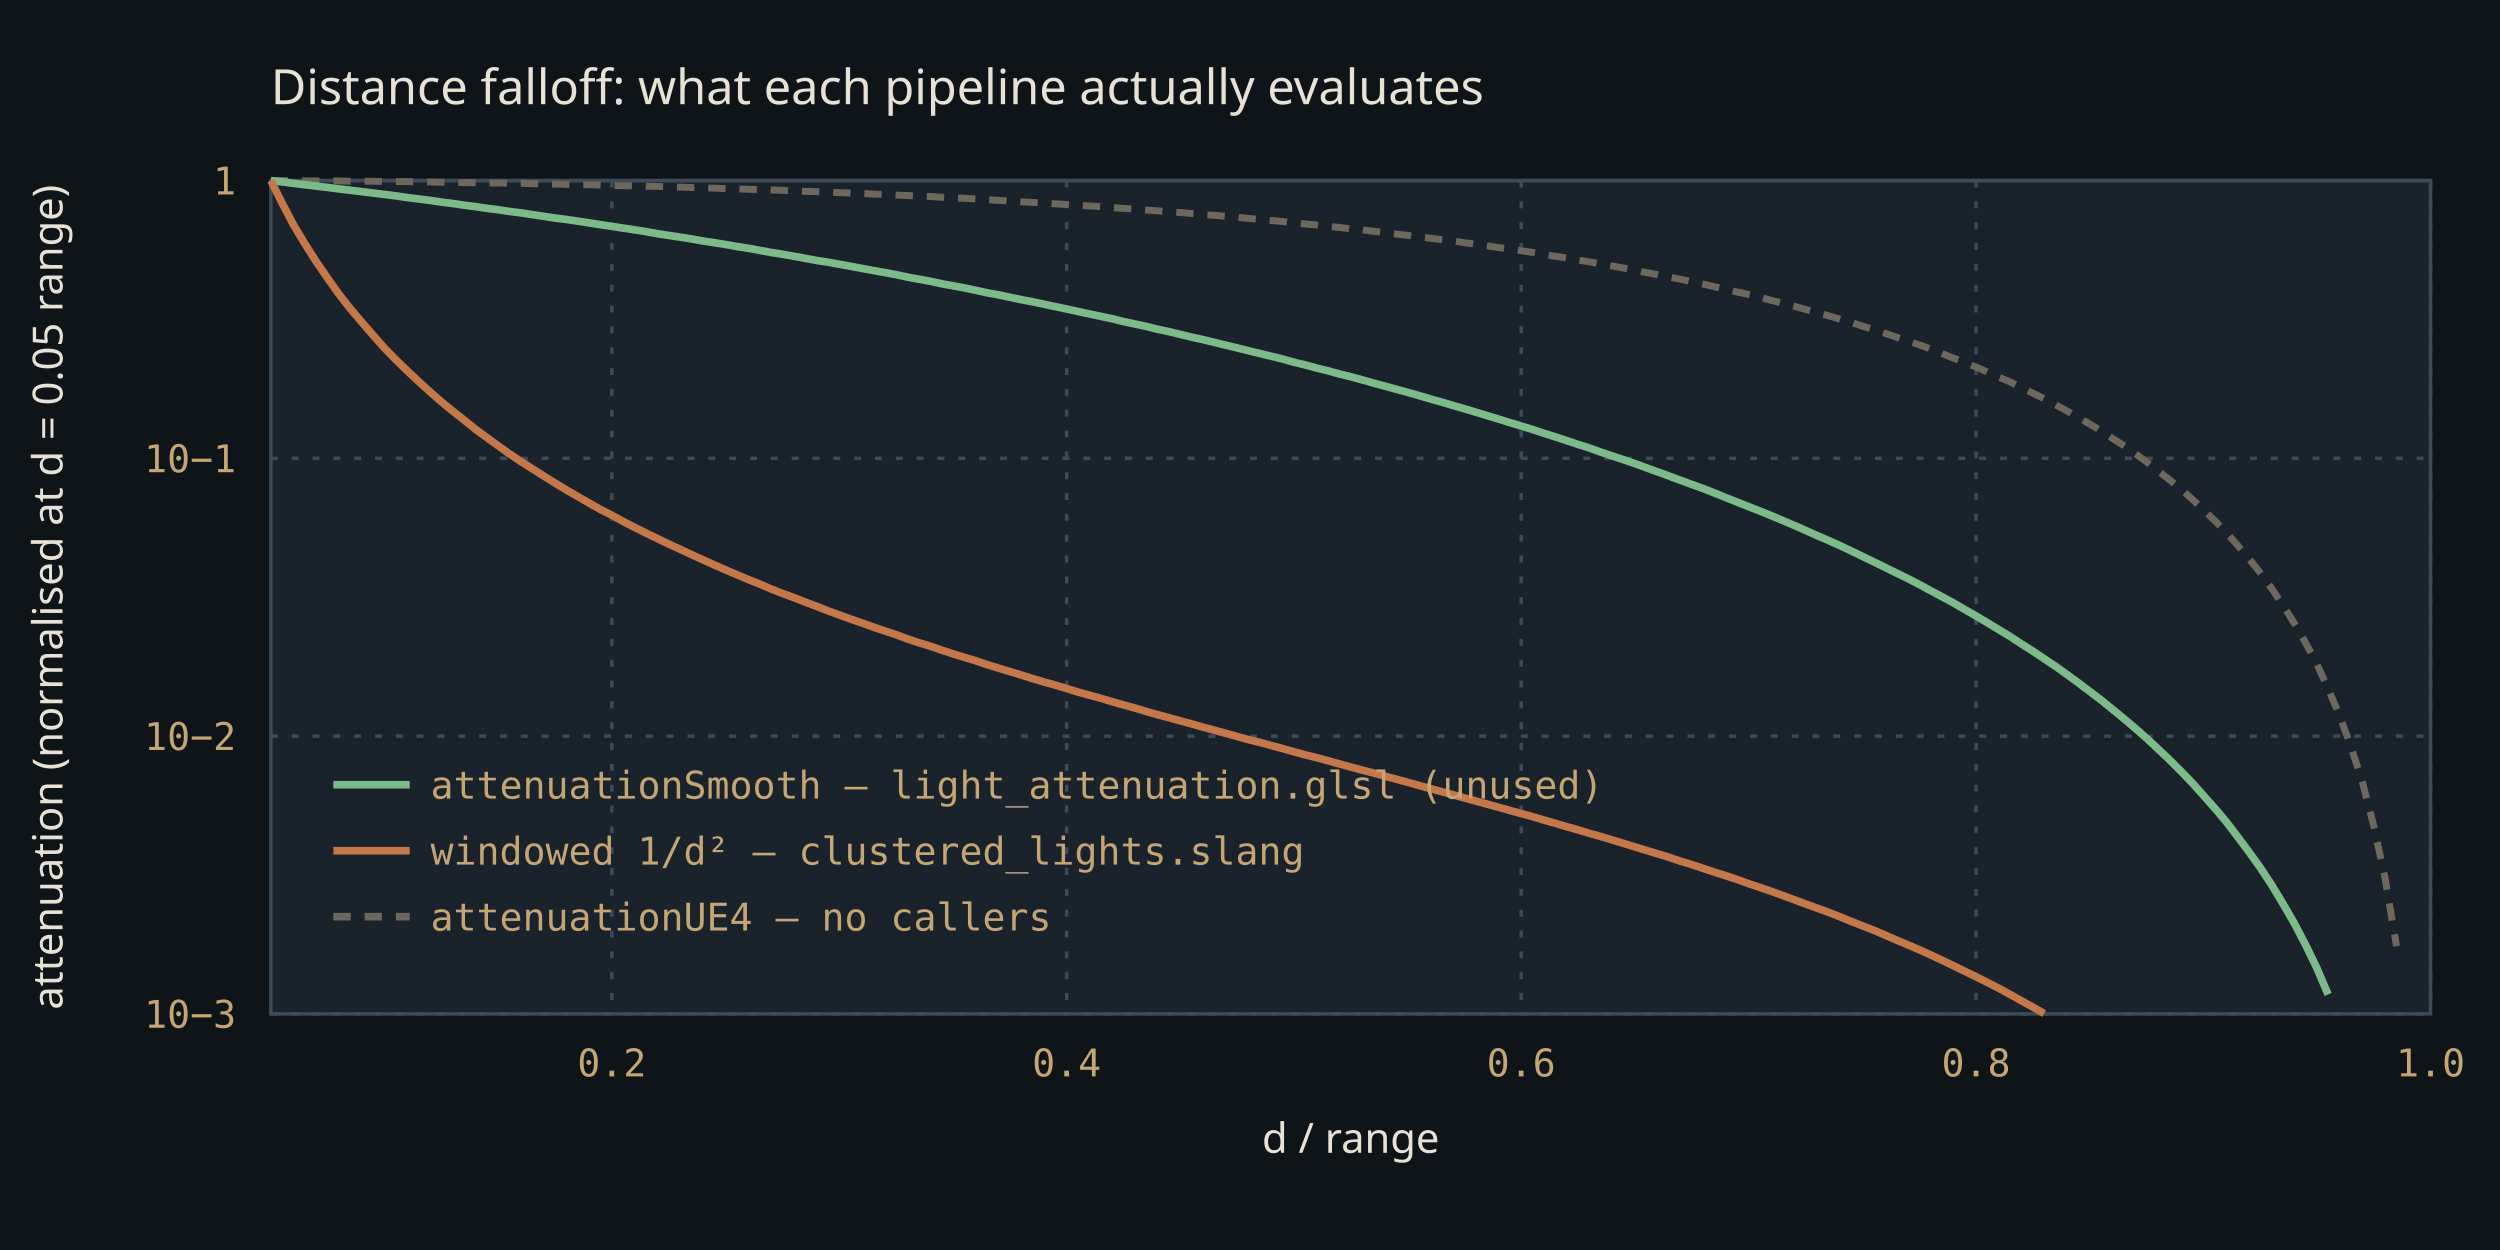
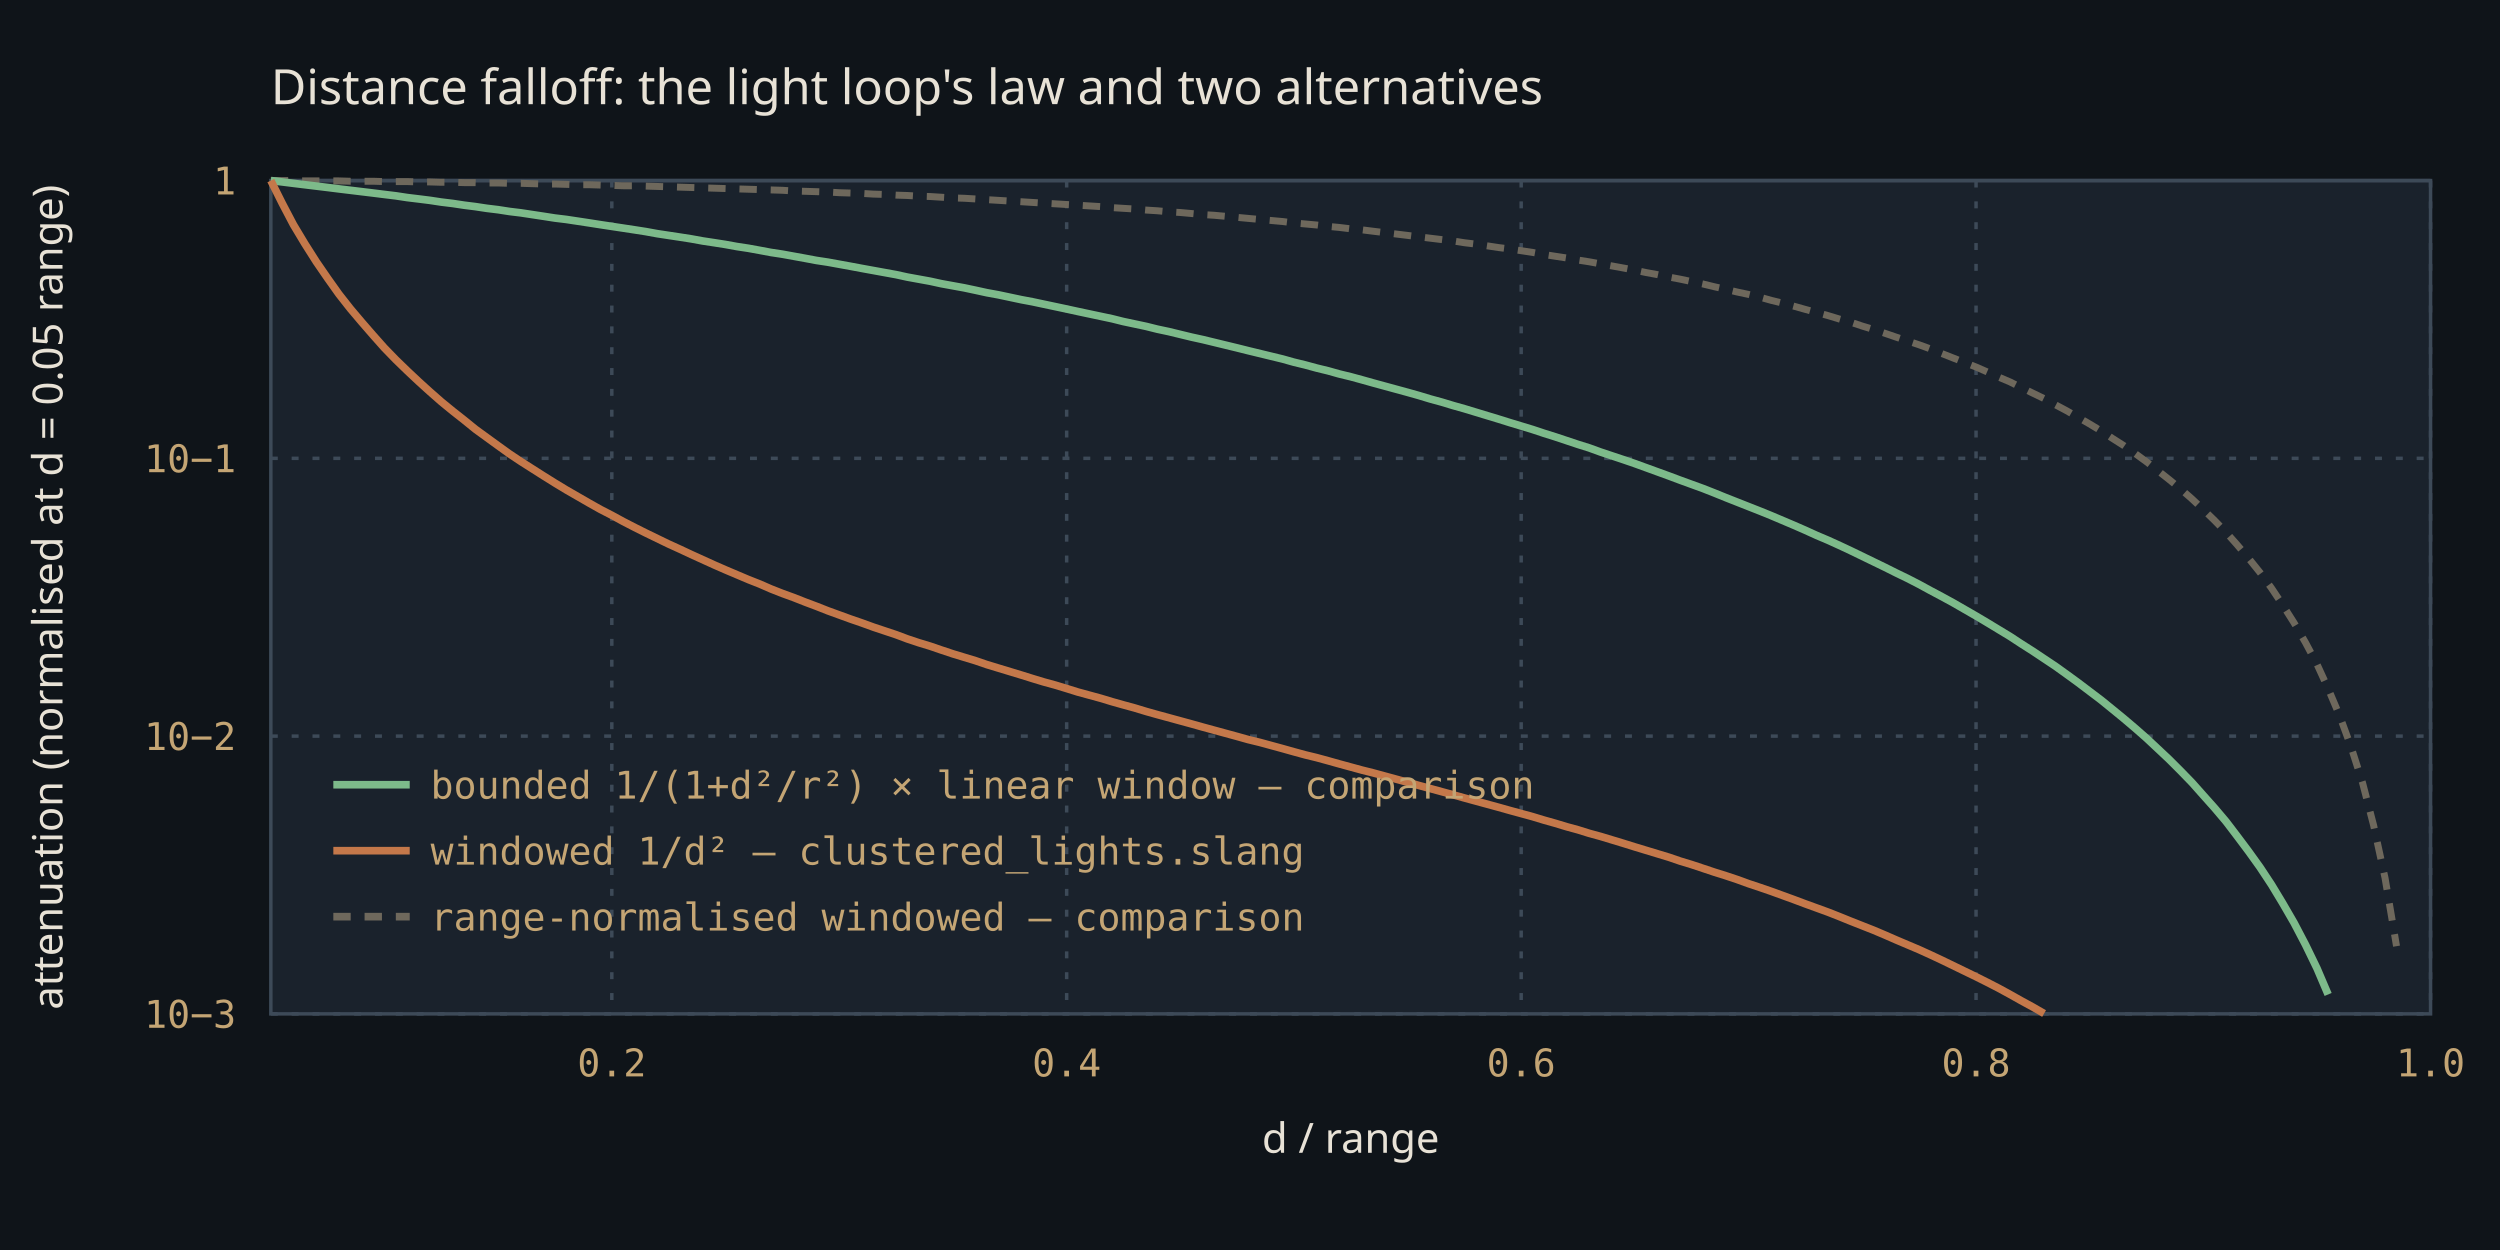
- <svg xmlns="http://www.w3.org/2000/svg" viewBox="0 0 720 360" class="unit-diagram" role="img" aria-label="Log plot of three point-light distance falloff laws in OHAO, normalised to 1 at d = 0.05 times range: the forward pipeline's attenuationSmooth, the deferred pipeline's windowed inverse-square, and the unused attenuationUE4 helper.">
+ <svg xmlns="http://www.w3.org/2000/svg" viewBox="0 0 720 360" class="unit-diagram" role="img" aria-label="Log plot of three point-light distance falloff laws, normalised to 1 at d = 0.05 times range: the windowed inverse-square law clustered_lights.slang evaluates, and two comparison shapes.">
  <rect width="720" height="360" fill="#0f1419" />
  <rect x="78" y="52" width="622" height="240" fill="#1a222c" stroke="#3d4a58" />
  <style>.m{font-family:"IBM Plex Mono",monospace;font-size:11px;fill:#c4a574}.b{font-family:"DM Sans",sans-serif;font-size:12px;fill:#e8e2d6}.t{font-family:"DM Sans",sans-serif;font-size:14px;fill:#e8e2d6}</style>
-   <text class="t" x="78" y="30">Distance falloff: what each pipeline actually evaluates</text>
+   <text class="t" x="78" y="30">Distance falloff: the light loop's law and two alternatives</text>
  <line x1="78" y1="52.0" x2="700" y2="52.0" stroke="#3d4a58" stroke-width="1" />
  <text class="m" x="68" y="56.0" text-anchor="end">1</text>
  <line x1="78" y1="132.0" x2="700" y2="132.0" stroke="#3d4a58" stroke-width="1" stroke-dasharray="2 4" />
  <text class="m" x="68" y="136.0" text-anchor="end">10−1</text>
  <line x1="78" y1="212.0" x2="700" y2="212.0" stroke="#3d4a58" stroke-width="1" stroke-dasharray="2 4" />
  <text class="m" x="68" y="216.0" text-anchor="end">10−2</text>
  <line x1="78" y1="292.0" x2="700" y2="292.0" stroke="#3d4a58" stroke-width="1" stroke-dasharray="2 4" />
  <text class="m" x="68" y="296.0" text-anchor="end">10−3</text>
  <line x1="176.2" y1="52" x2="176.2" y2="292" stroke="#3d4a58" stroke-width="1" stroke-dasharray="2 4" />
  <text class="m" x="176.2" y="310" text-anchor="middle">0.2</text>
  <line x1="307.2" y1="52" x2="307.2" y2="292" stroke="#3d4a58" stroke-width="1" stroke-dasharray="2 4" />
  <text class="m" x="307.2" y="310" text-anchor="middle">0.4</text>
  <line x1="438.1" y1="52" x2="438.1" y2="292" stroke="#3d4a58" stroke-width="1" stroke-dasharray="2 4" />
  <text class="m" x="438.1" y="310" text-anchor="middle">0.6</text>
  <line x1="569.1" y1="52" x2="569.1" y2="292" stroke="#3d4a58" stroke-width="1" stroke-dasharray="2 4" />
  <text class="m" x="569.1" y="310" text-anchor="middle">0.8</text>
  <line x1="700.0" y1="52" x2="700.0" y2="292" stroke="#3d4a58" stroke-width="1" stroke-dasharray="2 4" />
  <text class="m" x="700.0" y="310" text-anchor="middle">1.0</text>
  <text class="b" x="389" y="332" text-anchor="middle">d / range</text>
  <text class="b" x="18" y="172" text-anchor="middle" transform="rotate(-90 18 172)">attenuation (normalised at d = 0.05 range)</text>
  <path d="M 78.0,52.0 L 81.3,52.0 L 84.5,52.0 L 87.8,52.1 L 91.1,52.1 L 94.4,52.1 L 97.6,52.1 L 100.9,52.2 L 104.2,52.2 L 107.5,52.2 L 110.7,52.3 L 114.0,52.3 L 117.3,52.3 L 120.6,52.4 L 123.8,52.4 L 127.1,52.5 L 130.4,52.5 L 133.7,52.6 L 136.9,52.6 L 140.2,52.7 L 143.5,52.7 L 146.7,52.8 L 150.0,52.8 L 153.3,52.9 L 156.6,53.0 L 159.8,53.0 L 163.1,53.1 L 166.4,53.2 L 169.7,53.2 L 172.9,53.3 L 176.2,53.4 L 179.5,53.5 L 182.8,53.5 L 186.0,53.6 L 189.3,53.7 L 192.6,53.8 L 195.9,53.9 L 199.1,54.0 L 202.4,54.1 L 205.7,54.2 L 208.9,54.3 L 212.2,54.4 L 215.5,54.5 L 218.8,54.6 L 222.0,54.7 L 225.3,54.8 L 228.6,55.0 L 231.9,55.1 L 235.1,55.2 L 238.4,55.3 L 241.7,55.5 L 245.0,55.6 L 248.2,55.7 L 251.5,55.9 L 254.8,56.0 L 258.1,56.2 L 261.3,56.3 L 264.6,56.5 L 267.9,56.6 L 271.1,56.8 L 274.4,57.0 L 277.7,57.1 L 281.0,57.3 L 284.2,57.5 L 287.5,57.7 L 290.8,57.9 L 294.1,58.1 L 297.3,58.3 L 300.6,58.5 L 303.9,58.7 L 307.2,58.9 L 310.4,59.1 L 313.7,59.3 L 317.0,59.5 L 320.3,59.8 L 323.5,60.0 L 326.8,60.2 L 330.1,60.5 L 333.3,60.7 L 336.6,61.0 L 339.9,61.2 L 343.2,61.5 L 346.4,61.8 L 349.7,62.0 L 353.0,62.3 L 356.3,62.6 L 359.5,62.9 L 362.8,63.2 L 366.1,63.5 L 369.4,63.8 L 372.6,64.2 L 375.9,64.5 L 379.2,64.8 L 382.5,65.2 L 385.7,65.5 L 389.0,65.9 L 392.3,66.2 L 395.5,66.6 L 398.8,67.0 L 402.1,67.4 L 405.4,67.8 L 408.6,68.2 L 411.9,68.6 L 415.2,69.0 L 418.5,69.4 L 421.7,69.9 L 425.0,70.3 L 428.3,70.8 L 431.6,71.3 L 434.8,71.7 L 438.1,72.2 L 441.4,72.7 L 444.7,73.3 L 447.9,73.8 L 451.2,74.3 L 454.5,74.9 L 457.7,75.4 L 461.0,76.0 L 464.3,76.6 L 467.6,77.2 L 470.8,77.8 L 474.1,78.5 L 477.4,79.1 L 480.7,79.8 L 483.9,80.4 L 487.2,81.1 L 490.5,81.8 L 493.8,82.6 L 497.0,83.3 L 500.3,84.1 L 503.6,84.8 L 506.9,85.6 L 510.1,86.5 L 513.4,87.3 L 516.7,88.2 L 519.9,89.1 L 523.2,90.0 L 526.5,90.9 L 529.8,91.9 L 533.0,92.8 L 536.3,93.9 L 539.6,94.9 L 542.9,96.0 L 546.1,97.1 L 549.4,98.2 L 552.7,99.3 L 556.0,100.5 L 559.2,101.8 L 562.5,103.1 L 565.8,104.4 L 569.1,105.7 L 572.3,107.1 L 575.6,108.6 L 578.9,110.0 L 582.1,111.6 L 585.4,113.2 L 588.7,114.8 L 592.0,116.6 L 595.2,118.3 L 598.5,120.2 L 601.8,122.1 L 605.1,124.1 L 608.3,126.2 L 611.6,128.3 L 614.9,130.6 L 618.2,133.0 L 621.4,135.5 L 624.7,138.1 L 628.0,140.8 L 631.3,143.7 L 634.5,146.7 L 637.8,149.9 L 641.1,153.3 L 644.3,156.9 L 647.6,160.8 L 650.9,164.9 L 654.2,169.4 L 657.4,174.2 L 660.7,179.4 L 664.0,185.1 L 667.3,191.3 L 670.5,198.3 L 673.8,206.1 L 677.1,215.1 L 680.4,225.4 L 683.6,237.7 L 686.9,252.9 L 690.2,272.5" fill="none" stroke="#6e685c" stroke-width="2" stroke-dasharray="5 4" />
  <path d="M 78.0,52.0 L 81.3,52.4 L 84.5,52.8 L 87.8,53.2 L 91.1,53.6 L 94.4,54.0 L 97.6,54.4 L 100.9,54.8 L 104.2,55.2 L 107.5,55.6 L 110.7,56.0 L 114.0,56.4 L 117.3,56.9 L 120.6,57.3 L 123.8,57.7 L 127.1,58.2 L 130.4,58.6 L 133.7,59.1 L 136.9,59.5 L 140.2,60.0 L 143.5,60.4 L 146.7,60.9 L 150.0,61.3 L 153.3,61.8 L 156.6,62.3 L 159.8,62.8 L 163.1,63.2 L 166.4,63.7 L 169.7,64.2 L 172.9,64.7 L 176.2,65.2 L 179.5,65.7 L 182.8,66.2 L 186.0,66.7 L 189.3,67.3 L 192.6,67.8 L 195.9,68.3 L 199.1,68.8 L 202.4,69.4 L 205.7,69.9 L 208.9,70.4 L 212.2,71.0 L 215.5,71.5 L 218.8,72.1 L 222.0,72.7 L 225.3,73.2 L 228.6,73.8 L 231.9,74.4 L 235.1,75.0 L 238.4,75.5 L 241.7,76.1 L 245.0,76.7 L 248.2,77.3 L 251.5,77.9 L 254.8,78.5 L 258.1,79.1 L 261.3,79.8 L 264.6,80.4 L 267.9,81.0 L 271.1,81.7 L 274.4,82.3 L 277.7,82.9 L 281.0,83.6 L 284.2,84.3 L 287.5,84.9 L 290.8,85.6 L 294.1,86.3 L 297.3,86.9 L 300.6,87.6 L 303.9,88.3 L 307.2,89.0 L 310.4,89.7 L 313.7,90.4 L 317.0,91.1 L 320.3,91.8 L 323.5,92.6 L 326.8,93.3 L 330.1,94.0 L 333.3,94.8 L 336.6,95.5 L 339.9,96.3 L 343.2,97.1 L 346.4,97.8 L 349.7,98.6 L 353.0,99.4 L 356.3,100.2 L 359.5,101.0 L 362.8,101.8 L 366.1,102.6 L 369.4,103.4 L 372.6,104.3 L 375.9,105.1 L 379.2,106.0 L 382.5,106.8 L 385.7,107.7 L 389.0,108.5 L 392.3,109.4 L 395.5,110.3 L 398.8,111.2 L 402.1,112.1 L 405.4,113.0 L 408.6,113.9 L 411.9,114.9 L 415.2,115.8 L 418.5,116.8 L 421.7,117.7 L 425.0,118.7 L 428.3,119.7 L 431.6,120.7 L 434.8,121.7 L 438.1,122.7 L 441.4,123.7 L 444.7,124.8 L 447.9,125.8 L 451.2,126.9 L 454.5,128.0 L 457.7,129.0 L 461.0,130.2 L 464.3,131.3 L 467.6,132.4 L 470.8,133.5 L 474.1,134.7 L 477.4,135.9 L 480.7,137.1 L 483.9,138.3 L 487.2,139.5 L 490.5,140.7 L 493.8,142.0 L 497.0,143.3 L 500.3,144.6 L 503.6,145.9 L 506.9,147.2 L 510.1,148.5 L 513.4,149.9 L 516.7,151.3 L 519.9,152.7 L 523.2,154.2 L 526.5,155.6 L 529.8,157.1 L 533.0,158.6 L 536.3,160.2 L 539.6,161.8 L 542.9,163.4 L 546.1,165.0 L 549.4,166.6 L 552.7,168.3 L 556.0,170.1 L 559.2,171.8 L 562.5,173.6 L 565.8,175.5 L 569.1,177.4 L 572.3,179.3 L 575.6,181.3 L 578.9,183.3 L 582.1,185.4 L 585.4,187.5 L 588.7,189.7 L 592.0,191.9 L 595.2,194.2 L 598.5,196.6 L 601.8,199.1 L 605.1,201.6 L 608.3,204.2 L 611.6,206.9 L 614.9,209.7 L 618.2,212.6 L 621.4,215.6 L 624.7,218.7 L 628.0,222.0 L 631.3,225.4 L 634.5,229.0 L 637.8,232.7 L 641.1,236.6 L 644.3,240.8 L 647.6,245.2 L 650.9,249.8 L 654.2,254.8 L 657.4,260.1 L 660.7,265.8 L 664.0,272.1 L 667.3,278.9 L 670.5,286.4" fill="none" stroke="#7dba8a" stroke-width="2.2" />
  <path d="M 78.0,52.0 L 81.3,58.6 L 84.5,64.7 L 87.8,70.2 L 91.1,75.4 L 94.4,80.2 L 97.6,84.7 L 100.9,88.9 L 104.2,92.8 L 107.5,96.6 L 110.7,100.2 L 114.0,103.6 L 117.3,106.8 L 120.6,109.9 L 123.8,112.8 L 127.1,115.7 L 130.4,118.4 L 133.7,121.0 L 136.9,123.6 L 140.2,126.0 L 143.5,128.4 L 146.7,130.7 L 150.0,132.9 L 153.3,135.0 L 156.6,137.1 L 159.8,139.1 L 163.1,141.1 L 166.4,143.0 L 169.7,144.9 L 172.9,146.7 L 176.2,148.4 L 179.5,150.2 L 182.8,151.9 L 186.0,153.5 L 189.3,155.1 L 192.6,156.7 L 195.9,158.2 L 199.1,159.7 L 202.4,161.2 L 205.7,162.7 L 208.9,164.1 L 212.2,165.5 L 215.5,166.9 L 218.8,168.2 L 222.0,169.6 L 225.3,170.9 L 228.6,172.1 L 231.9,173.4 L 235.1,174.6 L 238.4,175.9 L 241.7,177.1 L 245.0,178.3 L 248.2,179.4 L 251.5,180.6 L 254.8,181.7 L 258.1,182.8 L 261.3,184.0 L 264.6,185.1 L 267.9,186.1 L 271.1,187.2 L 274.4,188.3 L 277.7,189.3 L 281.0,190.3 L 284.2,191.4 L 287.5,192.4 L 290.8,193.4 L 294.1,194.4 L 297.3,195.4 L 300.6,196.4 L 303.9,197.3 L 307.2,198.3 L 310.4,199.3 L 313.7,200.2 L 317.0,201.1 L 320.3,202.1 L 323.5,203.0 L 326.8,203.9 L 330.1,204.9 L 333.3,205.8 L 336.6,206.7 L 339.9,207.6 L 343.2,208.5 L 346.4,209.4 L 349.7,210.3 L 353.0,211.2 L 356.3,212.1 L 359.5,213.0 L 362.8,213.8 L 366.1,214.7 L 369.4,215.6 L 372.6,216.5 L 375.9,217.4 L 379.2,218.2 L 382.5,219.1 L 385.7,220.0 L 389.0,220.9 L 392.3,221.8 L 395.5,222.6 L 398.8,223.5 L 402.1,224.4 L 405.4,225.3 L 408.6,226.2 L 411.9,227.1 L 415.2,228.0 L 418.5,228.9 L 421.7,229.8 L 425.0,230.7 L 428.3,231.6 L 431.6,232.5 L 434.8,233.4 L 438.1,234.3 L 441.4,235.2 L 444.7,236.2 L 447.9,237.1 L 451.2,238.1 L 454.5,239.0 L 457.7,240.0 L 461.0,240.9 L 464.3,241.9 L 467.6,242.9 L 470.8,243.9 L 474.1,244.9 L 477.4,245.9 L 480.7,246.9 L 483.9,248.0 L 487.2,249.0 L 490.5,250.1 L 493.8,251.2 L 497.0,252.2 L 500.3,253.3 L 503.6,254.5 L 506.9,255.6 L 510.1,256.7 L 513.4,257.9 L 516.7,259.1 L 519.9,260.3 L 523.2,261.5 L 526.5,262.7 L 529.8,264.0 L 533.0,265.3 L 536.3,266.6 L 539.6,267.9 L 542.9,269.3 L 546.1,270.7 L 549.4,272.1 L 552.7,273.5 L 556.0,275.0 L 559.2,276.5 L 562.5,278.1 L 565.8,279.7 L 569.1,281.3 L 572.3,282.9 L 575.6,284.6 L 578.9,286.4 L 582.1,288.2 L 585.4,290.0 L 588.7,291.9" fill="none" stroke="#c4784a" stroke-width="2.2" />
  <line x1="96" y1="226" x2="118" y2="226" stroke="#7dba8a" stroke-width="2.2" />
-   <text class="m" x="124" y="230">attenuationSmooth  — light_attenuation.glsl (unused)</text>
+   <text class="m" x="124" y="230">bounded 1/(1+d²/r²) × linear window — comparison</text>
  <line x1="96" y1="245" x2="118" y2="245" stroke="#c4784a" stroke-width="2.2" />
  <text class="m" x="124" y="249">windowed 1/d²  — clustered_lights.slang</text>
  <line x1="96" y1="264" x2="118" y2="264" stroke="#6e685c" stroke-width="2.2" stroke-dasharray="5 4" />
-   <text class="m" x="124" y="268">attenuationUE4  — no callers</text>
+   <text class="m" x="124" y="268">range-normalised windowed — comparison</text>
</svg>
